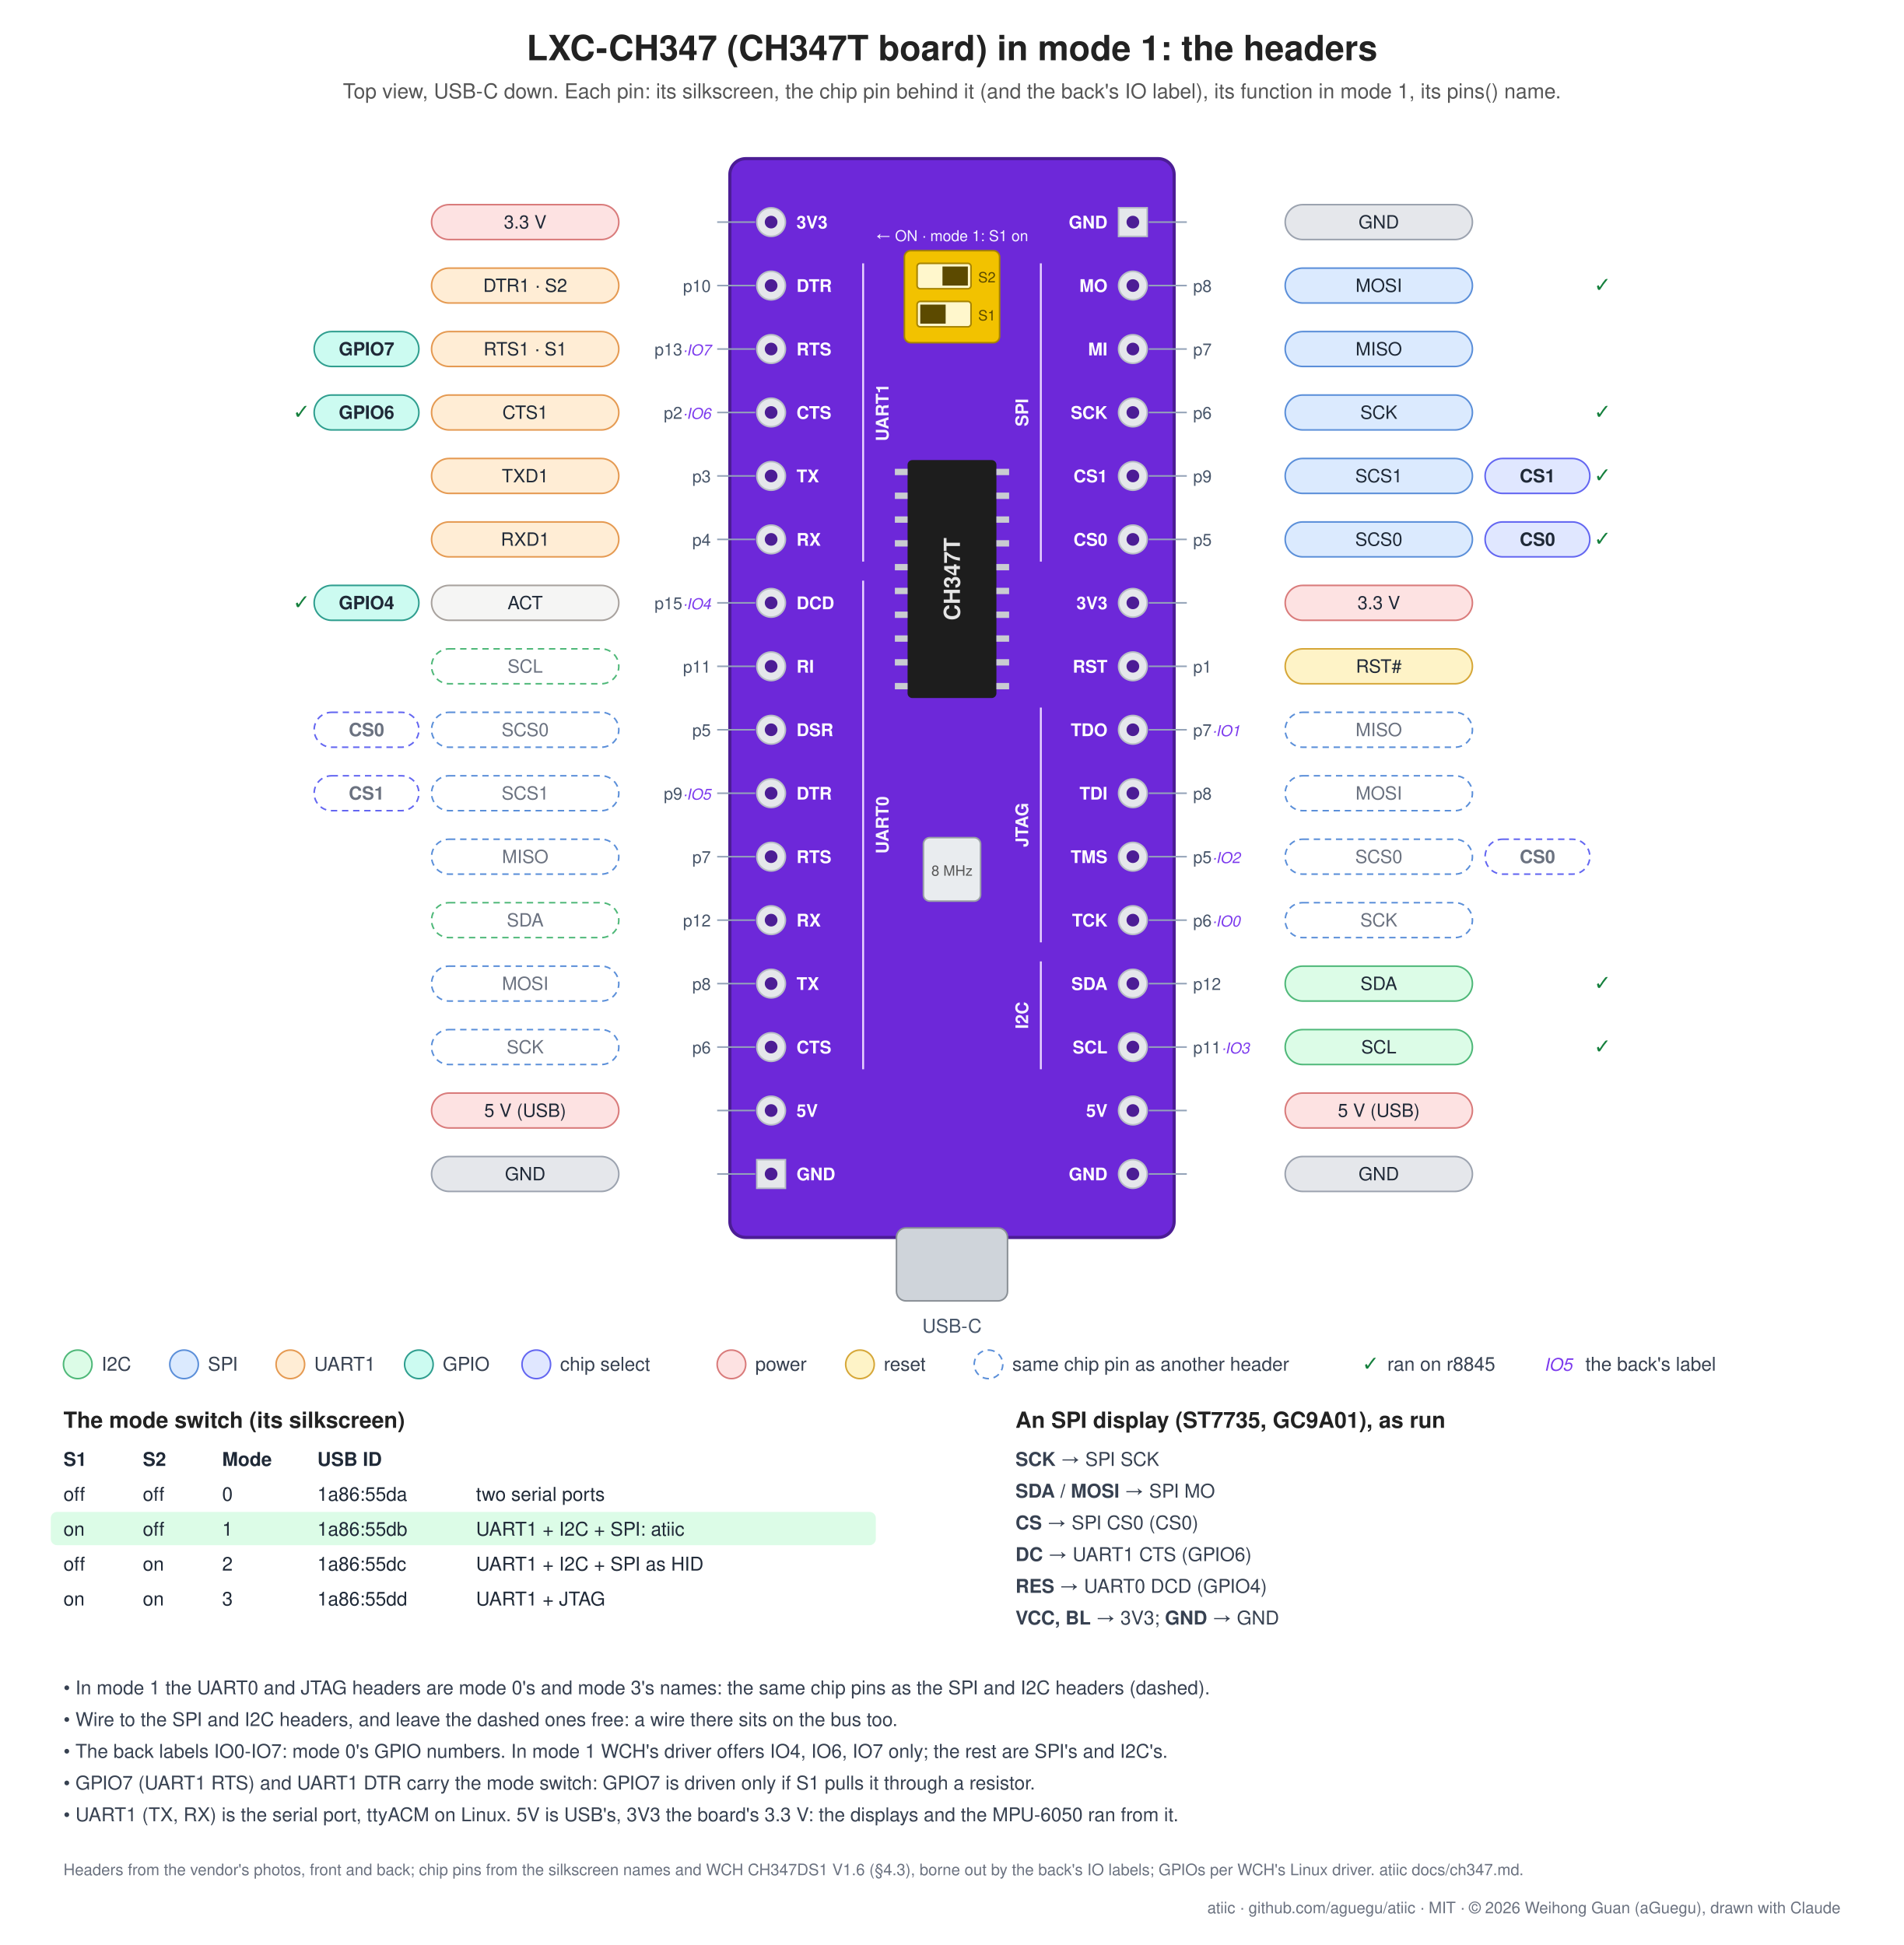
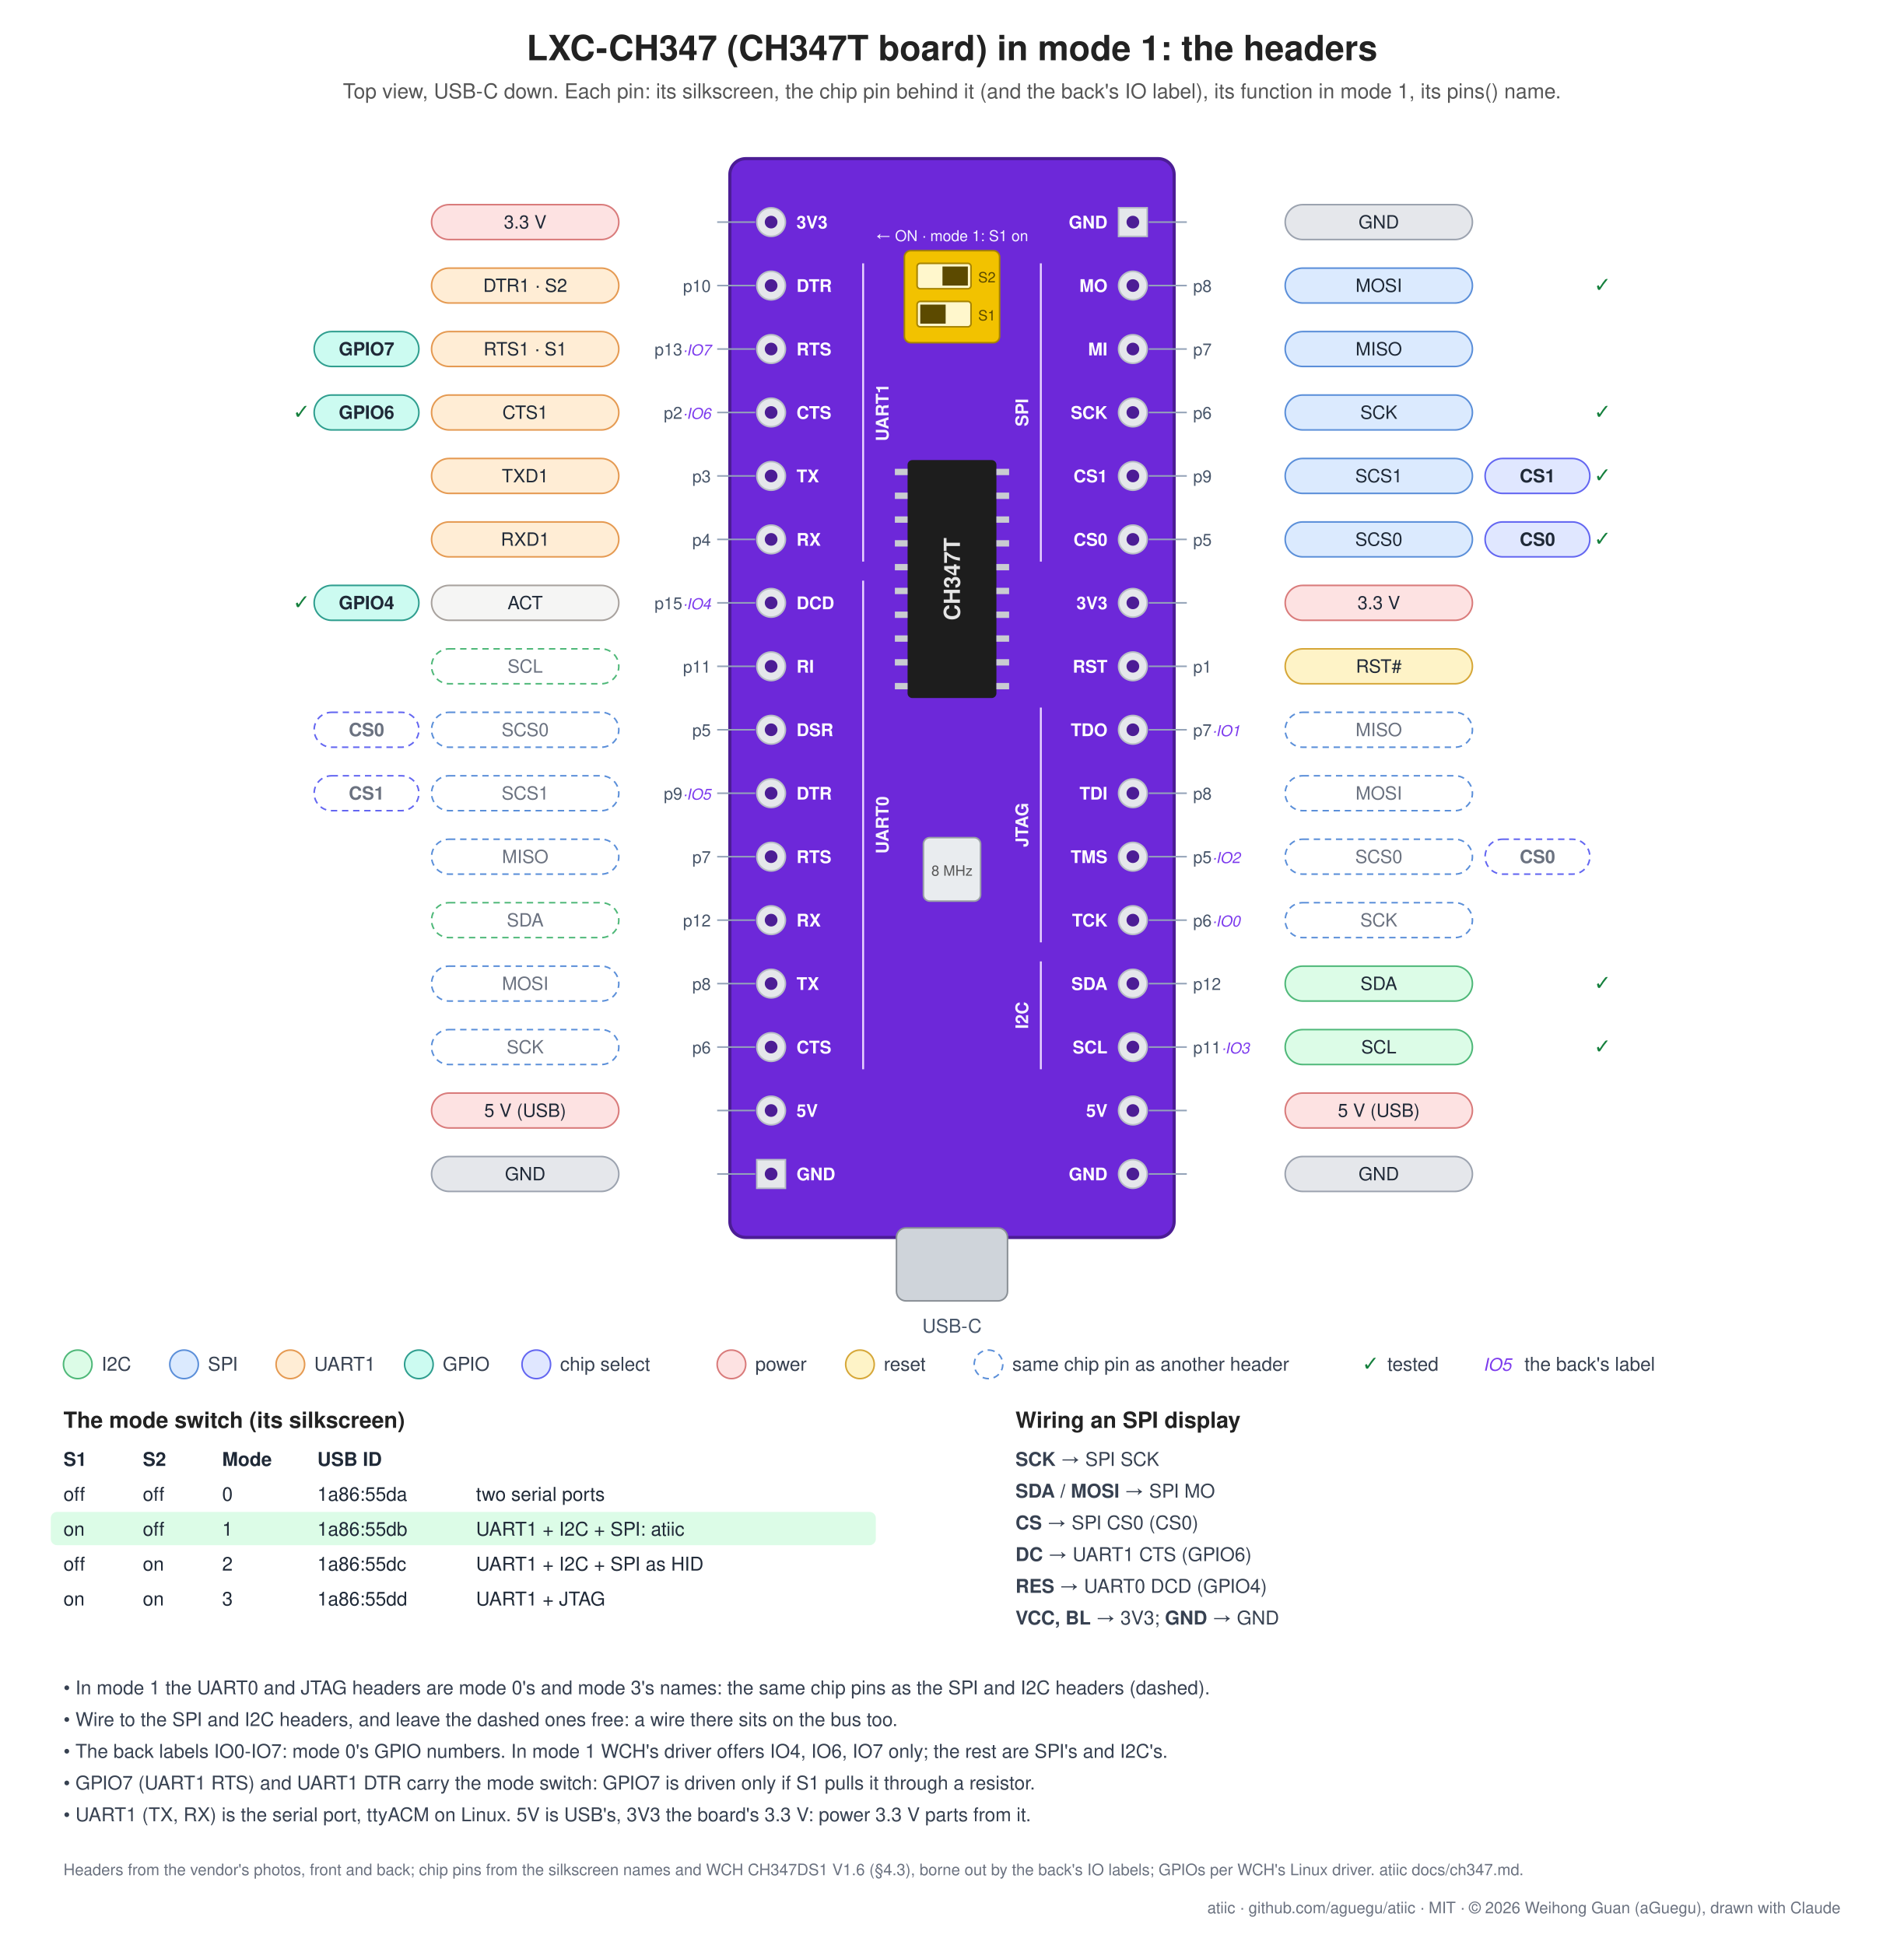
<svg xmlns="http://www.w3.org/2000/svg" viewBox="0 0 1200 1226" width="1200" height="1226" font-family="Helvetica, Arial, sans-serif">
  <rect width="1200" height="1226" fill="#ffffff" />
  <text x="600.0" y="38" text-anchor="middle" font-size="22" font-weight="bold" fill="#222">LXC-CH347 (CH347T board) in mode 1: the headers</text>
  <text x="600.0" y="62" text-anchor="middle" font-size="13" fill="#555">Top view, USB-C down. Each pin: its silkscreen, the chip pin behind it (and the back's IO label), its function in mode 1, its pins() name.</text>
  <rect x="460" y="100" width="280" height="680" rx="10" fill="#6d28d9" stroke="#4c1d95" stroke-width="2" />
  <rect x="477" y="731" width="18" height="18" fill="#e5e7eb" stroke="#b8bec5" />
  <circle cx="486" cy="740" r="4" fill="#4c1d95" />
  <text x="502" y="744" text-anchor="start" font-size="11" font-weight="bold" fill="#fff">GND</text>
  <line x1="476" y1="740" x2="452" y2="740" stroke="#94a3b8" />
  <text x="448" y="744" text-anchor="end" font-size="10.5" fill="#475569" />
  <rect x="272" y="729" width="118" height="22" rx="11" fill="#e5e7eb" stroke="#9ca3af" />
  <text x="331.0" y="744" text-anchor="middle" font-size="11.5" fill="#1f2937">GND</text>
  <circle cx="486" cy="700" r="9" fill="#e5e7eb" stroke="#b8bec5" />
  <circle cx="486" cy="700" r="4" fill="#4c1d95" />
  <text x="502" y="704" text-anchor="start" font-size="11" font-weight="bold" fill="#fff">5V</text>
  <line x1="476" y1="700" x2="452" y2="700" stroke="#94a3b8" />
  <text x="448" y="704" text-anchor="end" font-size="10.5" fill="#475569" />
  <rect x="272" y="689" width="118" height="22" rx="11" fill="#fde2e2" stroke="#d97b7b" />
  <text x="331.0" y="704" text-anchor="middle" font-size="11.5" fill="#1f2937">5 V (USB)</text>
  <circle cx="486" cy="660" r="9" fill="#e5e7eb" stroke="#b8bec5" />
  <circle cx="486" cy="660" r="4" fill="#4c1d95" />
  <text x="502" y="664" text-anchor="start" font-size="11" font-weight="bold" fill="#fff">CTS</text>
  <line x1="476" y1="660" x2="452" y2="660" stroke="#94a3b8" />
  <text x="448" y="664" text-anchor="end" font-size="10.5" fill="#475569">p6</text>
  <rect x="272" y="649" width="118" height="22" rx="11" fill="#ffffff" stroke="#5b8fd9" stroke-dasharray="4 3" />
  <text x="331.0" y="664" text-anchor="middle" font-size="11.5" fill="#6b7280">SCK</text>
  <circle cx="486" cy="620" r="9" fill="#e5e7eb" stroke="#b8bec5" />
  <circle cx="486" cy="620" r="4" fill="#4c1d95" />
  <text x="502" y="624" text-anchor="start" font-size="11" font-weight="bold" fill="#fff">TX</text>
  <line x1="476" y1="620" x2="452" y2="620" stroke="#94a3b8" />
  <text x="448" y="624" text-anchor="end" font-size="10.5" fill="#475569">p8</text>
  <rect x="272" y="609" width="118" height="22" rx="11" fill="#ffffff" stroke="#5b8fd9" stroke-dasharray="4 3" />
  <text x="331.0" y="624" text-anchor="middle" font-size="11.5" fill="#6b7280">MOSI</text>
  <circle cx="486" cy="580" r="9" fill="#e5e7eb" stroke="#b8bec5" />
  <circle cx="486" cy="580" r="4" fill="#4c1d95" />
  <text x="502" y="584" text-anchor="start" font-size="11" font-weight="bold" fill="#fff">RX</text>
  <line x1="476" y1="580" x2="452" y2="580" stroke="#94a3b8" />
  <text x="448" y="584" text-anchor="end" font-size="10.5" fill="#475569">p12</text>
  <rect x="272" y="569" width="118" height="22" rx="11" fill="#ffffff" stroke="#4fb879" stroke-dasharray="4 3" />
  <text x="331.0" y="584" text-anchor="middle" font-size="11.5" fill="#6b7280">SDA</text>
  <circle cx="486" cy="540" r="9" fill="#e5e7eb" stroke="#b8bec5" />
  <circle cx="486" cy="540" r="4" fill="#4c1d95" />
  <text x="502" y="544" text-anchor="start" font-size="11" font-weight="bold" fill="#fff">RTS</text>
  <line x1="476" y1="540" x2="452" y2="540" stroke="#94a3b8" />
  <text x="448" y="544" text-anchor="end" font-size="10.5" fill="#475569">p7</text>
  <rect x="272" y="529" width="118" height="22" rx="11" fill="#ffffff" stroke="#5b8fd9" stroke-dasharray="4 3" />
  <text x="331.0" y="544" text-anchor="middle" font-size="11.5" fill="#6b7280">MISO</text>
  <circle cx="486" cy="500" r="9" fill="#e5e7eb" stroke="#b8bec5" />
  <circle cx="486" cy="500" r="4" fill="#4c1d95" />
  <text x="502" y="504" text-anchor="start" font-size="11" font-weight="bold" fill="#fff">DTR</text>
  <line x1="476" y1="500" x2="452" y2="500" stroke="#94a3b8" />
  <text x="448" y="504" text-anchor="end" font-size="10.5" fill="#475569">p9<tspan font-size="9.5" font-style="italic" fill="#7c3aed">·IO5</tspan>
  </text>
  <rect x="272" y="489" width="118" height="22" rx="11" fill="#ffffff" stroke="#5b8fd9" stroke-dasharray="4 3" />
  <text x="331.0" y="504" text-anchor="middle" font-size="11.5" fill="#6b7280">SCS1</text>
  <rect x="198" y="489" width="66" height="22" rx="11" fill="#ffffff" stroke="#6366f1" stroke-dasharray="4 3" />
  <text x="231.0" y="504" text-anchor="middle" font-size="11.5" font-weight="bold" fill="#6b7280">CS1</text>
  <circle cx="486" cy="460" r="9" fill="#e5e7eb" stroke="#b8bec5" />
  <circle cx="486" cy="460" r="4" fill="#4c1d95" />
  <text x="502" y="464" text-anchor="start" font-size="11" font-weight="bold" fill="#fff">DSR</text>
  <line x1="476" y1="460" x2="452" y2="460" stroke="#94a3b8" />
  <text x="448" y="464" text-anchor="end" font-size="10.5" fill="#475569">p5</text>
  <rect x="272" y="449" width="118" height="22" rx="11" fill="#ffffff" stroke="#5b8fd9" stroke-dasharray="4 3" />
  <text x="331.0" y="464" text-anchor="middle" font-size="11.5" fill="#6b7280">SCS0</text>
  <rect x="198" y="449" width="66" height="22" rx="11" fill="#ffffff" stroke="#6366f1" stroke-dasharray="4 3" />
  <text x="231.0" y="464" text-anchor="middle" font-size="11.5" font-weight="bold" fill="#6b7280">CS0</text>
  <circle cx="486" cy="420" r="9" fill="#e5e7eb" stroke="#b8bec5" />
  <circle cx="486" cy="420" r="4" fill="#4c1d95" />
  <text x="502" y="424" text-anchor="start" font-size="11" font-weight="bold" fill="#fff">RI</text>
  <line x1="476" y1="420" x2="452" y2="420" stroke="#94a3b8" />
  <text x="448" y="424" text-anchor="end" font-size="10.5" fill="#475569">p11</text>
  <rect x="272" y="409" width="118" height="22" rx="11" fill="#ffffff" stroke="#4fb879" stroke-dasharray="4 3" />
  <text x="331.0" y="424" text-anchor="middle" font-size="11.5" fill="#6b7280">SCL</text>
  <circle cx="486" cy="380" r="9" fill="#e5e7eb" stroke="#b8bec5" />
  <circle cx="486" cy="380" r="4" fill="#4c1d95" />
  <text x="502" y="384" text-anchor="start" font-size="11" font-weight="bold" fill="#fff">DCD</text>
  <line x1="476" y1="380" x2="452" y2="380" stroke="#94a3b8" />
  <text x="448" y="384" text-anchor="end" font-size="10.5" fill="#475569">p15<tspan font-size="9.5" font-style="italic" fill="#7c3aed">·IO4</tspan>
  </text>
  <rect x="272" y="369" width="118" height="22" rx="11" fill="#f5f5f4" stroke="#a8a29e" />
  <text x="331.0" y="384" text-anchor="middle" font-size="11.5" fill="#1f2937">ACT</text>
  <rect x="198" y="369" width="66" height="22" rx="11" fill="#ccfbf1" stroke="#2f9e8f" />
  <text x="231.0" y="384" text-anchor="middle" font-size="11.5" font-weight="bold" fill="#1f2937">GPIO4</text>
  <text x="190" y="384" text-anchor="middle" font-size="13" fill="#15803d">✓</text>
  <circle cx="486" cy="340" r="9" fill="#e5e7eb" stroke="#b8bec5" />
  <circle cx="486" cy="340" r="4" fill="#4c1d95" />
  <text x="502" y="344" text-anchor="start" font-size="11" font-weight="bold" fill="#fff">RX</text>
  <line x1="476" y1="340" x2="452" y2="340" stroke="#94a3b8" />
  <text x="448" y="344" text-anchor="end" font-size="10.5" fill="#475569">p4</text>
  <rect x="272" y="329" width="118" height="22" rx="11" fill="#ffedd5" stroke="#e59a52" />
  <text x="331.0" y="344" text-anchor="middle" font-size="11.5" fill="#1f2937">RXD1</text>
  <circle cx="486" cy="300" r="9" fill="#e5e7eb" stroke="#b8bec5" />
  <circle cx="486" cy="300" r="4" fill="#4c1d95" />
  <text x="502" y="304" text-anchor="start" font-size="11" font-weight="bold" fill="#fff">TX</text>
  <line x1="476" y1="300" x2="452" y2="300" stroke="#94a3b8" />
  <text x="448" y="304" text-anchor="end" font-size="10.5" fill="#475569">p3</text>
  <rect x="272" y="289" width="118" height="22" rx="11" fill="#ffedd5" stroke="#e59a52" />
  <text x="331.0" y="304" text-anchor="middle" font-size="11.5" fill="#1f2937">TXD1</text>
  <circle cx="486" cy="260" r="9" fill="#e5e7eb" stroke="#b8bec5" />
  <circle cx="486" cy="260" r="4" fill="#4c1d95" />
  <text x="502" y="264" text-anchor="start" font-size="11" font-weight="bold" fill="#fff">CTS</text>
  <line x1="476" y1="260" x2="452" y2="260" stroke="#94a3b8" />
  <text x="448" y="264" text-anchor="end" font-size="10.5" fill="#475569">p2<tspan font-size="9.5" font-style="italic" fill="#7c3aed">·IO6</tspan>
  </text>
  <rect x="272" y="249" width="118" height="22" rx="11" fill="#ffedd5" stroke="#e59a52" />
  <text x="331.0" y="264" text-anchor="middle" font-size="11.5" fill="#1f2937">CTS1</text>
  <rect x="198" y="249" width="66" height="22" rx="11" fill="#ccfbf1" stroke="#2f9e8f" />
  <text x="231.0" y="264" text-anchor="middle" font-size="11.5" font-weight="bold" fill="#1f2937">GPIO6</text>
  <text x="190" y="264" text-anchor="middle" font-size="13" fill="#15803d">✓</text>
  <circle cx="486" cy="220" r="9" fill="#e5e7eb" stroke="#b8bec5" />
  <circle cx="486" cy="220" r="4" fill="#4c1d95" />
  <text x="502" y="224" text-anchor="start" font-size="11" font-weight="bold" fill="#fff">RTS</text>
  <line x1="476" y1="220" x2="452" y2="220" stroke="#94a3b8" />
  <text x="448" y="224" text-anchor="end" font-size="10.5" fill="#475569">p13<tspan font-size="9.5" font-style="italic" fill="#7c3aed">·IO7</tspan>
  </text>
  <rect x="272" y="209" width="118" height="22" rx="11" fill="#ffedd5" stroke="#e59a52" />
  <text x="331.0" y="224" text-anchor="middle" font-size="11.5" fill="#1f2937">RTS1 · S1</text>
  <rect x="198" y="209" width="66" height="22" rx="11" fill="#ccfbf1" stroke="#2f9e8f" />
  <text x="231.0" y="224" text-anchor="middle" font-size="11.5" font-weight="bold" fill="#1f2937">GPIO7</text>
  <circle cx="486" cy="180" r="9" fill="#e5e7eb" stroke="#b8bec5" />
  <circle cx="486" cy="180" r="4" fill="#4c1d95" />
  <text x="502" y="184" text-anchor="start" font-size="11" font-weight="bold" fill="#fff">DTR</text>
  <line x1="476" y1="180" x2="452" y2="180" stroke="#94a3b8" />
  <text x="448" y="184" text-anchor="end" font-size="10.5" fill="#475569">p10</text>
  <rect x="272" y="169" width="118" height="22" rx="11" fill="#ffedd5" stroke="#e59a52" />
  <text x="331.0" y="184" text-anchor="middle" font-size="11.5" fill="#1f2937">DTR1 · S2</text>
  <circle cx="486" cy="140" r="9" fill="#e5e7eb" stroke="#b8bec5" />
  <circle cx="486" cy="140" r="4" fill="#4c1d95" />
  <text x="502" y="144" text-anchor="start" font-size="11" font-weight="bold" fill="#fff">3V3</text>
  <line x1="476" y1="140" x2="452" y2="140" stroke="#94a3b8" />
  <text x="448" y="144" text-anchor="end" font-size="10.5" fill="#475569" />
  <rect x="272" y="129" width="118" height="22" rx="11" fill="#fde2e2" stroke="#d97b7b" />
  <text x="331.0" y="144" text-anchor="middle" font-size="11.5" fill="#1f2937">3.3 V</text>
  <circle cx="714" cy="740" r="9" fill="#e5e7eb" stroke="#b8bec5" />
  <circle cx="714" cy="740" r="4" fill="#4c1d95" />
  <text x="698" y="744" text-anchor="end" font-size="11" font-weight="bold" fill="#fff">GND</text>
  <line x1="724" y1="740" x2="748" y2="740" stroke="#94a3b8" />
  <text x="752" y="744" text-anchor="start" font-size="10.5" fill="#475569" />
  <rect x="810" y="729" width="118" height="22" rx="11" fill="#e5e7eb" stroke="#9ca3af" />
  <text x="869.0" y="744" text-anchor="middle" font-size="11.5" fill="#1f2937">GND</text>
  <circle cx="714" cy="700" r="9" fill="#e5e7eb" stroke="#b8bec5" />
  <circle cx="714" cy="700" r="4" fill="#4c1d95" />
  <text x="698" y="704" text-anchor="end" font-size="11" font-weight="bold" fill="#fff">5V</text>
  <line x1="724" y1="700" x2="748" y2="700" stroke="#94a3b8" />
  <text x="752" y="704" text-anchor="start" font-size="10.5" fill="#475569" />
  <rect x="810" y="689" width="118" height="22" rx="11" fill="#fde2e2" stroke="#d97b7b" />
  <text x="869.0" y="704" text-anchor="middle" font-size="11.5" fill="#1f2937">5 V (USB)</text>
  <circle cx="714" cy="660" r="9" fill="#e5e7eb" stroke="#b8bec5" />
  <circle cx="714" cy="660" r="4" fill="#4c1d95" />
  <text x="698" y="664" text-anchor="end" font-size="11" font-weight="bold" fill="#fff">SCL</text>
  <line x1="724" y1="660" x2="748" y2="660" stroke="#94a3b8" />
  <text x="752" y="664" text-anchor="start" font-size="10.5" fill="#475569">p11<tspan font-size="9.5" font-style="italic" fill="#7c3aed">·IO3</tspan>
  </text>
  <rect x="810" y="649" width="118" height="22" rx="11" fill="#dcfce7" stroke="#4fb879" />
  <text x="869.0" y="664" text-anchor="middle" font-size="11.5" fill="#1f2937">SCL</text>
  <text x="1010" y="664" text-anchor="middle" font-size="13" fill="#15803d">✓</text>
  <circle cx="714" cy="620" r="9" fill="#e5e7eb" stroke="#b8bec5" />
  <circle cx="714" cy="620" r="4" fill="#4c1d95" />
  <text x="698" y="624" text-anchor="end" font-size="11" font-weight="bold" fill="#fff">SDA</text>
  <line x1="724" y1="620" x2="748" y2="620" stroke="#94a3b8" />
  <text x="752" y="624" text-anchor="start" font-size="10.5" fill="#475569">p12</text>
  <rect x="810" y="609" width="118" height="22" rx="11" fill="#dcfce7" stroke="#4fb879" />
  <text x="869.0" y="624" text-anchor="middle" font-size="11.5" fill="#1f2937">SDA</text>
  <text x="1010" y="624" text-anchor="middle" font-size="13" fill="#15803d">✓</text>
  <circle cx="714" cy="580" r="9" fill="#e5e7eb" stroke="#b8bec5" />
  <circle cx="714" cy="580" r="4" fill="#4c1d95" />
  <text x="698" y="584" text-anchor="end" font-size="11" font-weight="bold" fill="#fff">TCK</text>
  <line x1="724" y1="580" x2="748" y2="580" stroke="#94a3b8" />
  <text x="752" y="584" text-anchor="start" font-size="10.5" fill="#475569">p6<tspan font-size="9.5" font-style="italic" fill="#7c3aed">·IO0</tspan>
  </text>
  <rect x="810" y="569" width="118" height="22" rx="11" fill="#ffffff" stroke="#5b8fd9" stroke-dasharray="4 3" />
  <text x="869.0" y="584" text-anchor="middle" font-size="11.5" fill="#6b7280">SCK</text>
  <circle cx="714" cy="540" r="9" fill="#e5e7eb" stroke="#b8bec5" />
  <circle cx="714" cy="540" r="4" fill="#4c1d95" />
  <text x="698" y="544" text-anchor="end" font-size="11" font-weight="bold" fill="#fff">TMS</text>
  <line x1="724" y1="540" x2="748" y2="540" stroke="#94a3b8" />
  <text x="752" y="544" text-anchor="start" font-size="10.5" fill="#475569">p5<tspan font-size="9.5" font-style="italic" fill="#7c3aed">·IO2</tspan>
  </text>
  <rect x="810" y="529" width="118" height="22" rx="11" fill="#ffffff" stroke="#5b8fd9" stroke-dasharray="4 3" />
  <text x="869.0" y="544" text-anchor="middle" font-size="11.5" fill="#6b7280">SCS0</text>
  <rect x="936" y="529" width="66" height="22" rx="11" fill="#ffffff" stroke="#6366f1" stroke-dasharray="4 3" />
  <text x="969.0" y="544" text-anchor="middle" font-size="11.5" font-weight="bold" fill="#6b7280">CS0</text>
  <circle cx="714" cy="500" r="9" fill="#e5e7eb" stroke="#b8bec5" />
  <circle cx="714" cy="500" r="4" fill="#4c1d95" />
  <text x="698" y="504" text-anchor="end" font-size="11" font-weight="bold" fill="#fff">TDI</text>
  <line x1="724" y1="500" x2="748" y2="500" stroke="#94a3b8" />
  <text x="752" y="504" text-anchor="start" font-size="10.5" fill="#475569">p8</text>
  <rect x="810" y="489" width="118" height="22" rx="11" fill="#ffffff" stroke="#5b8fd9" stroke-dasharray="4 3" />
  <text x="869.0" y="504" text-anchor="middle" font-size="11.5" fill="#6b7280">MOSI</text>
  <circle cx="714" cy="460" r="9" fill="#e5e7eb" stroke="#b8bec5" />
  <circle cx="714" cy="460" r="4" fill="#4c1d95" />
  <text x="698" y="464" text-anchor="end" font-size="11" font-weight="bold" fill="#fff">TDO</text>
  <line x1="724" y1="460" x2="748" y2="460" stroke="#94a3b8" />
  <text x="752" y="464" text-anchor="start" font-size="10.5" fill="#475569">p7<tspan font-size="9.5" font-style="italic" fill="#7c3aed">·IO1</tspan>
  </text>
  <rect x="810" y="449" width="118" height="22" rx="11" fill="#ffffff" stroke="#5b8fd9" stroke-dasharray="4 3" />
  <text x="869.0" y="464" text-anchor="middle" font-size="11.5" fill="#6b7280">MISO</text>
  <circle cx="714" cy="420" r="9" fill="#e5e7eb" stroke="#b8bec5" />
  <circle cx="714" cy="420" r="4" fill="#4c1d95" />
  <text x="698" y="424" text-anchor="end" font-size="11" font-weight="bold" fill="#fff">RST</text>
  <line x1="724" y1="420" x2="748" y2="420" stroke="#94a3b8" />
  <text x="752" y="424" text-anchor="start" font-size="10.5" fill="#475569">p1</text>
  <rect x="810" y="409" width="118" height="22" rx="11" fill="#fef3c7" stroke="#d6a738" />
  <text x="869.0" y="424" text-anchor="middle" font-size="11.5" fill="#1f2937">RST#</text>
  <circle cx="714" cy="380" r="9" fill="#e5e7eb" stroke="#b8bec5" />
  <circle cx="714" cy="380" r="4" fill="#4c1d95" />
  <text x="698" y="384" text-anchor="end" font-size="11" font-weight="bold" fill="#fff">3V3</text>
  <line x1="724" y1="380" x2="748" y2="380" stroke="#94a3b8" />
  <text x="752" y="384" text-anchor="start" font-size="10.5" fill="#475569" />
  <rect x="810" y="369" width="118" height="22" rx="11" fill="#fde2e2" stroke="#d97b7b" />
  <text x="869.0" y="384" text-anchor="middle" font-size="11.5" fill="#1f2937">3.3 V</text>
  <circle cx="714" cy="340" r="9" fill="#e5e7eb" stroke="#b8bec5" />
  <circle cx="714" cy="340" r="4" fill="#4c1d95" />
  <text x="698" y="344" text-anchor="end" font-size="11" font-weight="bold" fill="#fff">CS0</text>
  <line x1="724" y1="340" x2="748" y2="340" stroke="#94a3b8" />
  <text x="752" y="344" text-anchor="start" font-size="10.5" fill="#475569">p5</text>
  <rect x="810" y="329" width="118" height="22" rx="11" fill="#dbeafe" stroke="#5b8fd9" />
  <text x="869.0" y="344" text-anchor="middle" font-size="11.5" fill="#1f2937">SCS0</text>
  <rect x="936" y="329" width="66" height="22" rx="11" fill="#e0e7ff" stroke="#6366f1" />
  <text x="969.0" y="344" text-anchor="middle" font-size="11.5" font-weight="bold" fill="#1f2937">CS0</text>
  <text x="1010" y="344" text-anchor="middle" font-size="13" fill="#15803d">✓</text>
  <circle cx="714" cy="300" r="9" fill="#e5e7eb" stroke="#b8bec5" />
  <circle cx="714" cy="300" r="4" fill="#4c1d95" />
  <text x="698" y="304" text-anchor="end" font-size="11" font-weight="bold" fill="#fff">CS1</text>
  <line x1="724" y1="300" x2="748" y2="300" stroke="#94a3b8" />
  <text x="752" y="304" text-anchor="start" font-size="10.5" fill="#475569">p9</text>
  <rect x="810" y="289" width="118" height="22" rx="11" fill="#dbeafe" stroke="#5b8fd9" />
  <text x="869.0" y="304" text-anchor="middle" font-size="11.5" fill="#1f2937">SCS1</text>
  <rect x="936" y="289" width="66" height="22" rx="11" fill="#e0e7ff" stroke="#6366f1" />
  <text x="969.0" y="304" text-anchor="middle" font-size="11.5" font-weight="bold" fill="#1f2937">CS1</text>
  <text x="1010" y="304" text-anchor="middle" font-size="13" fill="#15803d">✓</text>
  <circle cx="714" cy="260" r="9" fill="#e5e7eb" stroke="#b8bec5" />
  <circle cx="714" cy="260" r="4" fill="#4c1d95" />
  <text x="698" y="264" text-anchor="end" font-size="11" font-weight="bold" fill="#fff">SCK</text>
  <line x1="724" y1="260" x2="748" y2="260" stroke="#94a3b8" />
  <text x="752" y="264" text-anchor="start" font-size="10.5" fill="#475569">p6</text>
  <rect x="810" y="249" width="118" height="22" rx="11" fill="#dbeafe" stroke="#5b8fd9" />
  <text x="869.0" y="264" text-anchor="middle" font-size="11.5" fill="#1f2937">SCK</text>
  <text x="1010" y="264" text-anchor="middle" font-size="13" fill="#15803d">✓</text>
  <circle cx="714" cy="220" r="9" fill="#e5e7eb" stroke="#b8bec5" />
  <circle cx="714" cy="220" r="4" fill="#4c1d95" />
  <text x="698" y="224" text-anchor="end" font-size="11" font-weight="bold" fill="#fff">MI</text>
  <line x1="724" y1="220" x2="748" y2="220" stroke="#94a3b8" />
  <text x="752" y="224" text-anchor="start" font-size="10.5" fill="#475569">p7</text>
  <rect x="810" y="209" width="118" height="22" rx="11" fill="#dbeafe" stroke="#5b8fd9" />
  <text x="869.0" y="224" text-anchor="middle" font-size="11.5" fill="#1f2937">MISO</text>
  <circle cx="714" cy="180" r="9" fill="#e5e7eb" stroke="#b8bec5" />
  <circle cx="714" cy="180" r="4" fill="#4c1d95" />
  <text x="698" y="184" text-anchor="end" font-size="11" font-weight="bold" fill="#fff">MO</text>
  <line x1="724" y1="180" x2="748" y2="180" stroke="#94a3b8" />
  <text x="752" y="184" text-anchor="start" font-size="10.5" fill="#475569">p8</text>
  <rect x="810" y="169" width="118" height="22" rx="11" fill="#dbeafe" stroke="#5b8fd9" />
  <text x="869.0" y="184" text-anchor="middle" font-size="11.5" fill="#1f2937">MOSI</text>
  <text x="1010" y="184" text-anchor="middle" font-size="13" fill="#15803d">✓</text>
  <rect x="705" y="131" width="18" height="18" fill="#e5e7eb" stroke="#b8bec5" />
  <circle cx="714" cy="140" r="4" fill="#4c1d95" />
  <text x="698" y="144" text-anchor="end" font-size="11" font-weight="bold" fill="#fff">GND</text>
  <line x1="724" y1="140" x2="748" y2="140" stroke="#94a3b8" />
  <text x="752" y="144" text-anchor="start" font-size="10.5" fill="#475569" />
  <rect x="810" y="129" width="118" height="22" rx="11" fill="#e5e7eb" stroke="#9ca3af" />
  <text x="869.0" y="144" text-anchor="middle" font-size="11.5" fill="#1f2937">GND</text>
  <line x1="544" y1="366" x2="544" y2="674" stroke="#e9d5ff" stroke-width="1.2" />
  <text transform="translate(560 520.0) rotate(-90)" text-anchor="middle" font-size="11" font-weight="bold" fill="#f5f3ff">UART0</text>
  <line x1="544" y1="166" x2="544" y2="354" stroke="#e9d5ff" stroke-width="1.2" />
  <text transform="translate(560 260.0) rotate(-90)" text-anchor="middle" font-size="11" font-weight="bold" fill="#f5f3ff">UART1</text>
  <line x1="656" y1="606" x2="656" y2="674" stroke="#e9d5ff" stroke-width="1.2" />
  <text transform="translate(648 640.0) rotate(-90)" text-anchor="middle" font-size="11" font-weight="bold" fill="#f5f3ff">I2C</text>
  <line x1="656" y1="446" x2="656" y2="594" stroke="#e9d5ff" stroke-width="1.2" />
  <text transform="translate(648 520.0) rotate(-90)" text-anchor="middle" font-size="11" font-weight="bold" fill="#f5f3ff">JTAG</text>
  <line x1="656" y1="166" x2="656" y2="354" stroke="#e9d5ff" stroke-width="1.2" />
  <text transform="translate(648 260.0) rotate(-90)" text-anchor="middle" font-size="11" font-weight="bold" fill="#f5f3ff">SPI</text>
  <rect x="572.0" y="290" width="56" height="150" rx="3" fill="#1d1d1d" />
  <rect x="564.0" y="295.5" width="8" height="4" fill="#c9ccd1" />
  <rect x="628.0" y="295.5" width="8" height="4" fill="#c9ccd1" />
  <rect x="564.0" y="310.5" width="8" height="4" fill="#c9ccd1" />
  <rect x="628.0" y="310.5" width="8" height="4" fill="#c9ccd1" />
  <rect x="564.0" y="325.5" width="8" height="4" fill="#c9ccd1" />
  <rect x="628.0" y="325.5" width="8" height="4" fill="#c9ccd1" />
  <rect x="564.0" y="340.5" width="8" height="4" fill="#c9ccd1" />
  <rect x="628.0" y="340.5" width="8" height="4" fill="#c9ccd1" />
  <rect x="564.0" y="355.5" width="8" height="4" fill="#c9ccd1" />
  <rect x="628.0" y="355.5" width="8" height="4" fill="#c9ccd1" />
  <rect x="564.0" y="370.5" width="8" height="4" fill="#c9ccd1" />
  <rect x="628.0" y="370.5" width="8" height="4" fill="#c9ccd1" />
  <rect x="564.0" y="385.5" width="8" height="4" fill="#c9ccd1" />
  <rect x="628.0" y="385.5" width="8" height="4" fill="#c9ccd1" />
  <rect x="564.0" y="400.5" width="8" height="4" fill="#c9ccd1" />
  <rect x="628.0" y="400.5" width="8" height="4" fill="#c9ccd1" />
  <rect x="564.0" y="415.5" width="8" height="4" fill="#c9ccd1" />
  <rect x="628.0" y="415.5" width="8" height="4" fill="#c9ccd1" />
  <rect x="564.0" y="430.5" width="8" height="4" fill="#c9ccd1" />
  <rect x="628.0" y="430.5" width="8" height="4" fill="#c9ccd1" />
  <text transform="translate(605.0 365.0) rotate(-90)" text-anchor="middle" font-size="14" font-weight="bold" fill="#e5e5e5">CH347T</text>
  <rect x="582.0" y="528" width="36" height="40" rx="4" fill="#e9ecef" stroke="#9aa0a6" />
  <text x="600.0" y="552" text-anchor="middle" font-size="9" fill="#555">8 MHz</text>
  <rect x="570.0" y="158" width="60" height="58" rx="4" fill="#f2c200" stroke="#a68400" />
  <rect x="578.0" y="166" width="34" height="16" rx="2" fill="#fff7cc" stroke="#a68400" />
  <rect x="594.0" y="168" width="16" height="12" fill="#5c4a00" />
  <text x="622.0" y="178" text-anchor="middle" font-size="9" fill="#5c4a00">S2</text>
  <rect x="578.0" y="190" width="34" height="16" rx="2" fill="#fff7cc" stroke="#a68400" />
  <rect x="580.0" y="192" width="16" height="12" fill="#5c4a00" />
  <text x="622.0" y="202" text-anchor="middle" font-size="9" fill="#5c4a00">S1</text>
  <text x="600.0" y="152" text-anchor="middle" font-size="9.5" fill="#f5f3ff">← ON · mode 1: S1 on</text>
  <rect x="565.0" y="774" width="70" height="46" rx="6" fill="#cfd4da" stroke="#8a9096" />
  <text x="600.0" y="840" text-anchor="middle" font-size="12" fill="#475569">USB-C</text>
  <rect x="40" y="851" width="18" height="18" rx="9" fill="#dcfce7" stroke="#4fb879" />
  <text x="64" y="864" font-size="12" fill="#374151">I2C</text>
  <rect x="107" y="851" width="18" height="18" rx="9" fill="#dbeafe" stroke="#5b8fd9" />
  <text x="131" y="864" font-size="12" fill="#374151">SPI</text>
  <rect x="174" y="851" width="18" height="18" rx="9" fill="#ffedd5" stroke="#e59a52" />
  <text x="198" y="864" font-size="12" fill="#374151">UART1</text>
  <rect x="255" y="851" width="18" height="18" rx="9" fill="#ccfbf1" stroke="#2f9e8f" />
  <text x="279" y="864" font-size="12" fill="#374151">GPIO</text>
  <rect x="329" y="851" width="18" height="18" rx="9" fill="#e0e7ff" stroke="#6366f1" />
  <text x="353" y="864" font-size="12" fill="#374151">chip select</text>
  <rect x="452" y="851" width="18" height="18" rx="9" fill="#fde2e2" stroke="#d97b7b" />
  <text x="476" y="864" font-size="12" fill="#374151">power</text>
  <rect x="533" y="851" width="18" height="18" rx="9" fill="#fef3c7" stroke="#d6a738" />
  <text x="557" y="864" font-size="12" fill="#374151">reset</text>
  <rect x="614" y="851" width="18" height="18" rx="9" fill="#ffffff" stroke="#5b8fd9" stroke-dasharray="4 3" />
  <text x="638" y="864" font-size="12" fill="#374151">same chip pin as another header</text>
  <text x="858.4" y="864" font-size="13" fill="#15803d">✓</text>
-   <text x="874.4" y="864" font-size="12" fill="#374151">ran on r8845</text>
-   <text x="973.2" y="864" font-size="11" font-style="italic" fill="#7c3aed">IO5</text>
-   <text x="999.2" y="864" font-size="12" fill="#374151">the back's label</text>
+   <text x="874.4" y="864" font-size="12" fill="#374151">tested</text>
+   <text x="934.8" y="864" font-size="11" font-style="italic" fill="#7c3aed">IO5</text>
+   <text x="960.8" y="864" font-size="12" fill="#374151">the back's label</text>
  <text x="40" y="900" font-size="14" font-weight="bold" fill="#222">The mode switch (its silkscreen)</text>
  <text x="40" y="924" font-size="12" font-weight="bold" fill="#1f2937">
    <tspan font-weight="bold">S1</tspan>
  </text>
  <text x="90" y="924" font-size="12" font-weight="bold" fill="#1f2937">
    <tspan font-weight="bold">S2</tspan>
  </text>
  <text x="140" y="924" font-size="12" font-weight="bold" fill="#1f2937">
    <tspan font-weight="bold">Mode</tspan>
  </text>
  <text x="200" y="924" font-size="12" font-weight="bold" fill="#1f2937">
    <tspan font-weight="bold">USB ID</tspan>
  </text>
  <text x="300" y="924" font-size="12" font-weight="bold" fill="#1f2937" />
  <text x="40" y="946" font-size="12" fill="#1f2937">off</text>
  <text x="90" y="946" font-size="12" fill="#1f2937">off</text>
  <text x="140" y="946" font-size="12" fill="#1f2937">0</text>
  <text x="200" y="946" font-size="12" fill="#1f2937">1a86:55da</text>
  <text x="300" y="946" font-size="12" fill="#1f2937">two serial ports</text>
  <rect x="32" y="953" width="520" height="21" rx="4" fill="#dcfce7" />
  <text x="40" y="968" font-size="12" fill="#1f2937">on</text>
  <text x="90" y="968" font-size="12" fill="#1f2937">off</text>
  <text x="140" y="968" font-size="12" fill="#1f2937">1</text>
  <text x="200" y="968" font-size="12" fill="#1f2937">1a86:55db</text>
  <text x="300" y="968" font-size="12" fill="#1f2937">UART1 + I2C + SPI: atiic</text>
  <text x="40" y="990" font-size="12" fill="#1f2937">off</text>
  <text x="90" y="990" font-size="12" fill="#1f2937">on</text>
  <text x="140" y="990" font-size="12" fill="#1f2937">2</text>
  <text x="200" y="990" font-size="12" fill="#1f2937">1a86:55dc</text>
  <text x="300" y="990" font-size="12" fill="#1f2937">UART1 + I2C + SPI as HID</text>
  <text x="40" y="1012" font-size="12" fill="#1f2937">on</text>
  <text x="90" y="1012" font-size="12" fill="#1f2937">on</text>
  <text x="140" y="1012" font-size="12" fill="#1f2937">3</text>
  <text x="200" y="1012" font-size="12" fill="#1f2937">1a86:55dd</text>
  <text x="300" y="1012" font-size="12" fill="#1f2937">UART1 + JTAG</text>
-   <text x="640" y="900" font-size="14" font-weight="bold" fill="#222">An SPI display (ST7735, GC9A01), as run</text>
+   <text x="640" y="900" font-size="14" font-weight="bold" fill="#222">Wiring an SPI display</text>
  <text x="640" y="924" font-size="12" fill="#374151">
    <tspan font-weight="bold">SCK</tspan> → SPI SCK</text>
  <text x="640" y="944" font-size="12" fill="#374151">
    <tspan font-weight="bold">SDA / MOSI</tspan> → SPI MO</text>
  <text x="640" y="964" font-size="12" fill="#374151">
    <tspan font-weight="bold">CS</tspan> → SPI CS0 (CS0)</text>
  <text x="640" y="984" font-size="12" fill="#374151">
    <tspan font-weight="bold">DC</tspan> → UART1 CTS (GPIO6)</text>
  <text x="640" y="1004" font-size="12" fill="#374151">
    <tspan font-weight="bold">RES</tspan> → UART0 DCD (GPIO4)</text>
  <text x="640" y="1024" font-size="12" fill="#374151">
    <tspan font-weight="bold">VCC, BL</tspan> → 3V3; <tspan font-weight="bold">GND</tspan> → GND</text>
  <text x="40" y="1068" font-size="12" fill="#374151">• In mode 1 the UART0 and JTAG headers are mode 0's and mode 3's names: the same chip pins as the SPI and I2C headers (dashed).</text>
  <text x="40" y="1088" font-size="12" fill="#374151">• Wire to the SPI and I2C headers, and leave the dashed ones free: a wire there sits on the bus too.</text>
  <text x="40" y="1108" font-size="12" fill="#374151">• The back labels IO0-IO7: mode 0's GPIO numbers. In mode 1 WCH's driver offers IO4, IO6, IO7 only; the rest are SPI's and I2C's.</text>
  <text x="40" y="1128" font-size="12" fill="#374151">• GPIO7 (UART1 RTS) and UART1 DTR carry the mode switch: GPIO7 is driven only if S1 pulls it through a resistor.</text>
-   <text x="40" y="1148" font-size="12" fill="#374151">• UART1 (TX, RX) is the serial port, ttyACM on Linux. 5V is USB's, 3V3 the board's 3.3 V: the displays and the MPU-6050 ran from it.</text>
+   <text x="40" y="1148" font-size="12" fill="#374151">• UART1 (TX, RX) is the serial port, ttyACM on Linux. 5V is USB's, 3V3 the board's 3.3 V: power 3.3 V parts from it.</text>
  <text x="40" y="1182" font-size="10" fill="#6b7280">Headers from the vendor's photos, front and back; chip pins from the silkscreen names and WCH CH347DS1 V1.6 (§4.3), borne out by the back's IO labels; GPIOs per WCH's Linux driver. atiic docs/ch347.md.</text>
  <text x="1160" y="1206" text-anchor="end" font-size="10" fill="#6b7280">atiic · github.com/aguegu/atiic · MIT · © 2026 Weihong Guan (aGuegu), drawn with Claude</text>
</svg>
